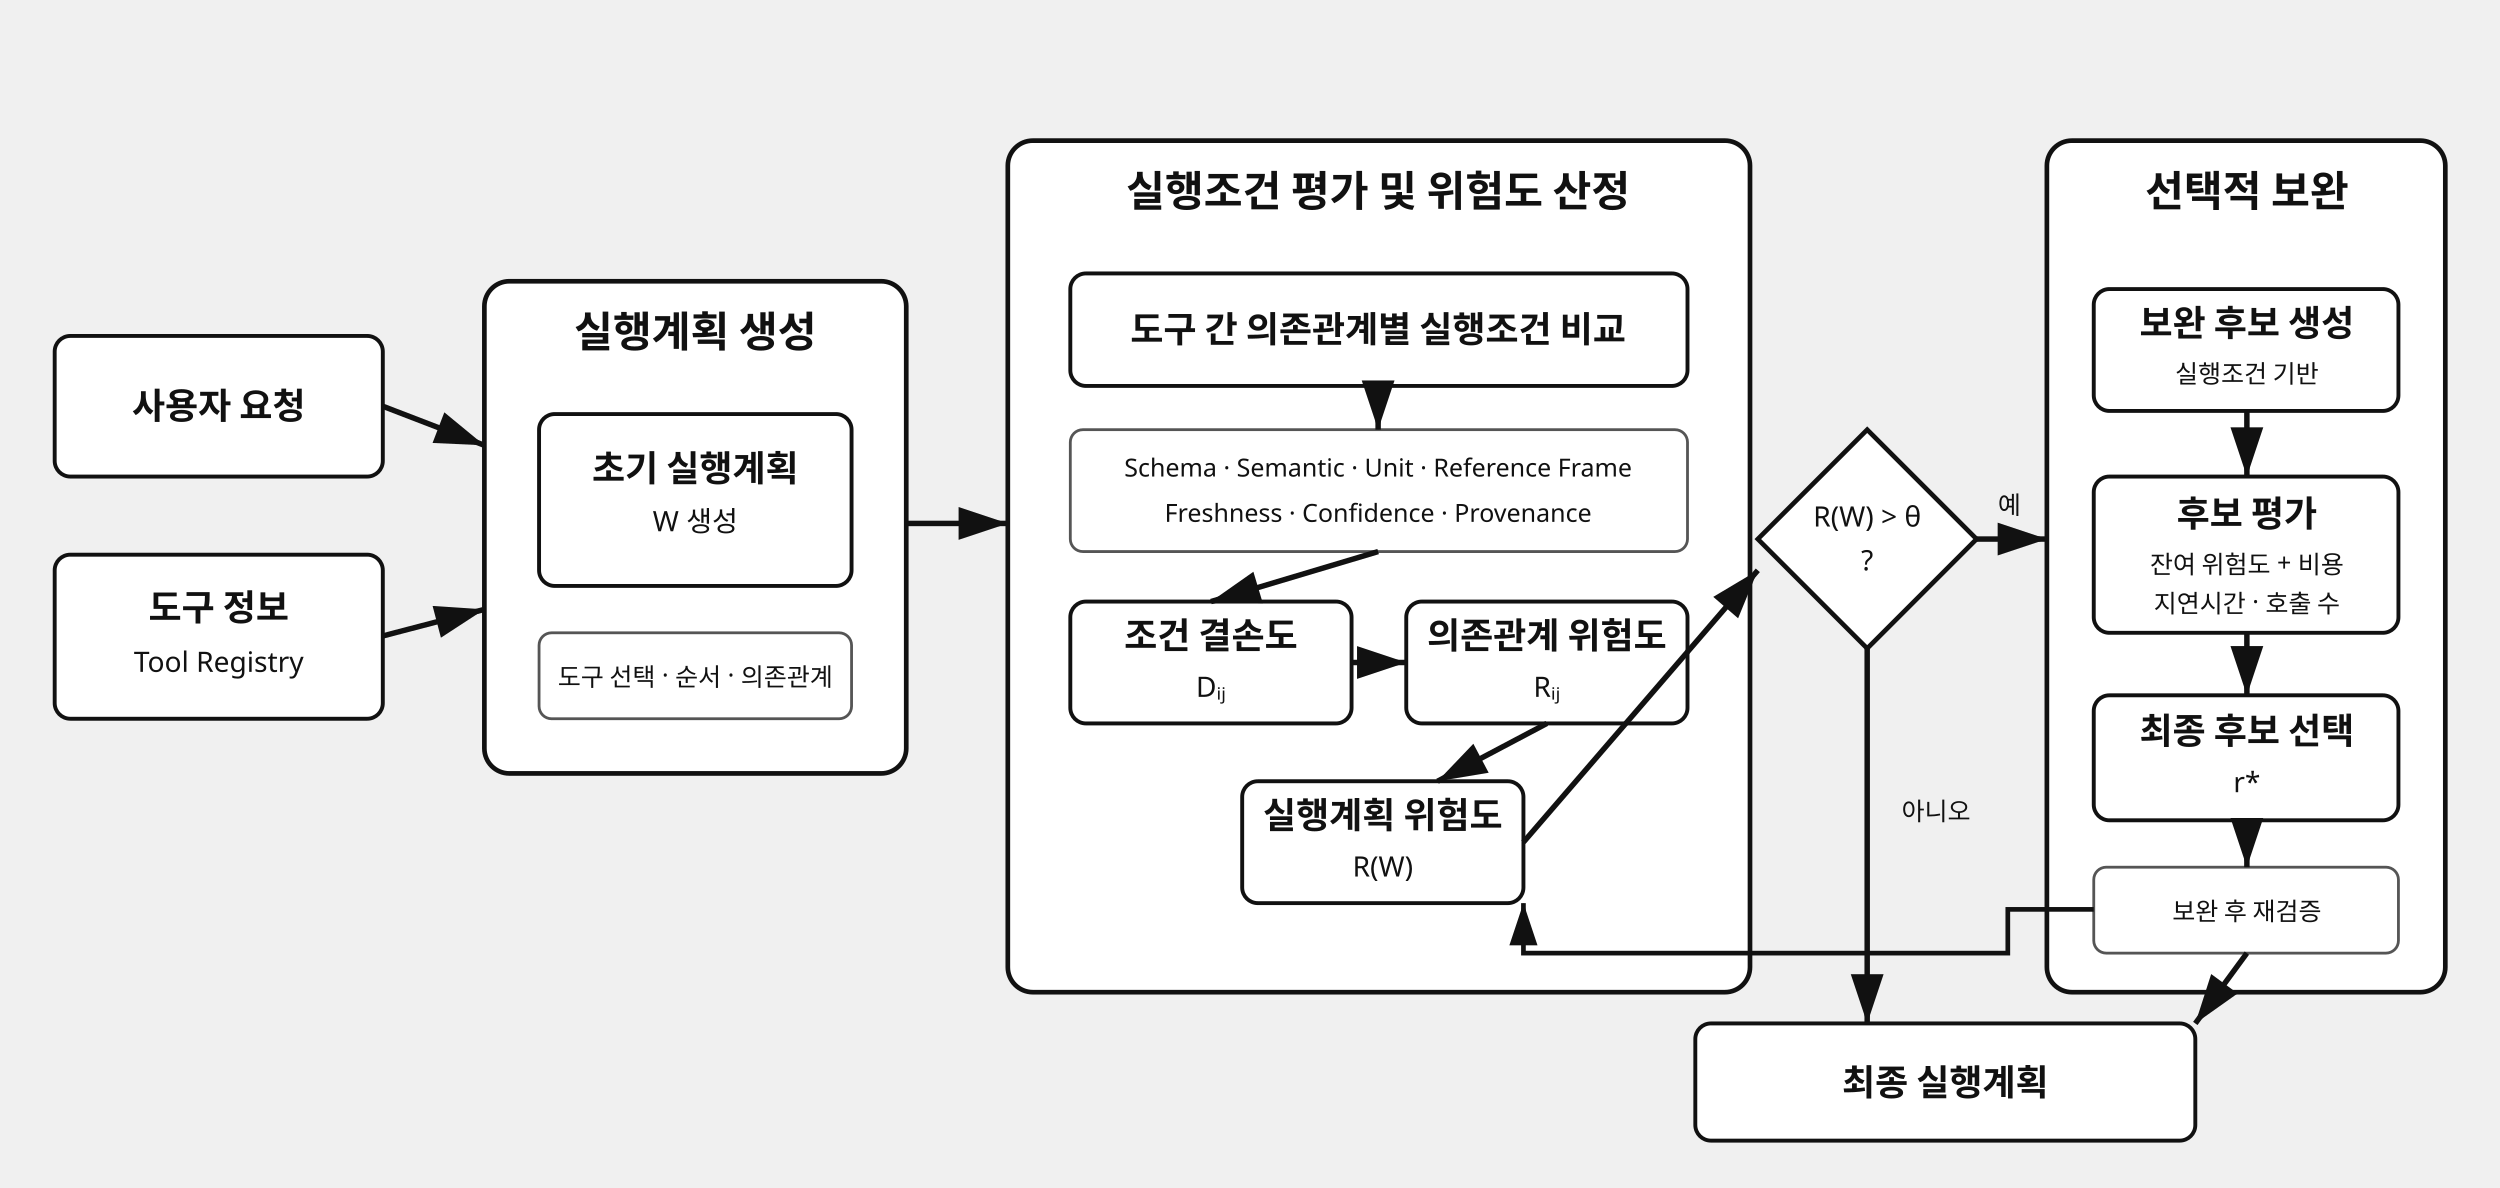
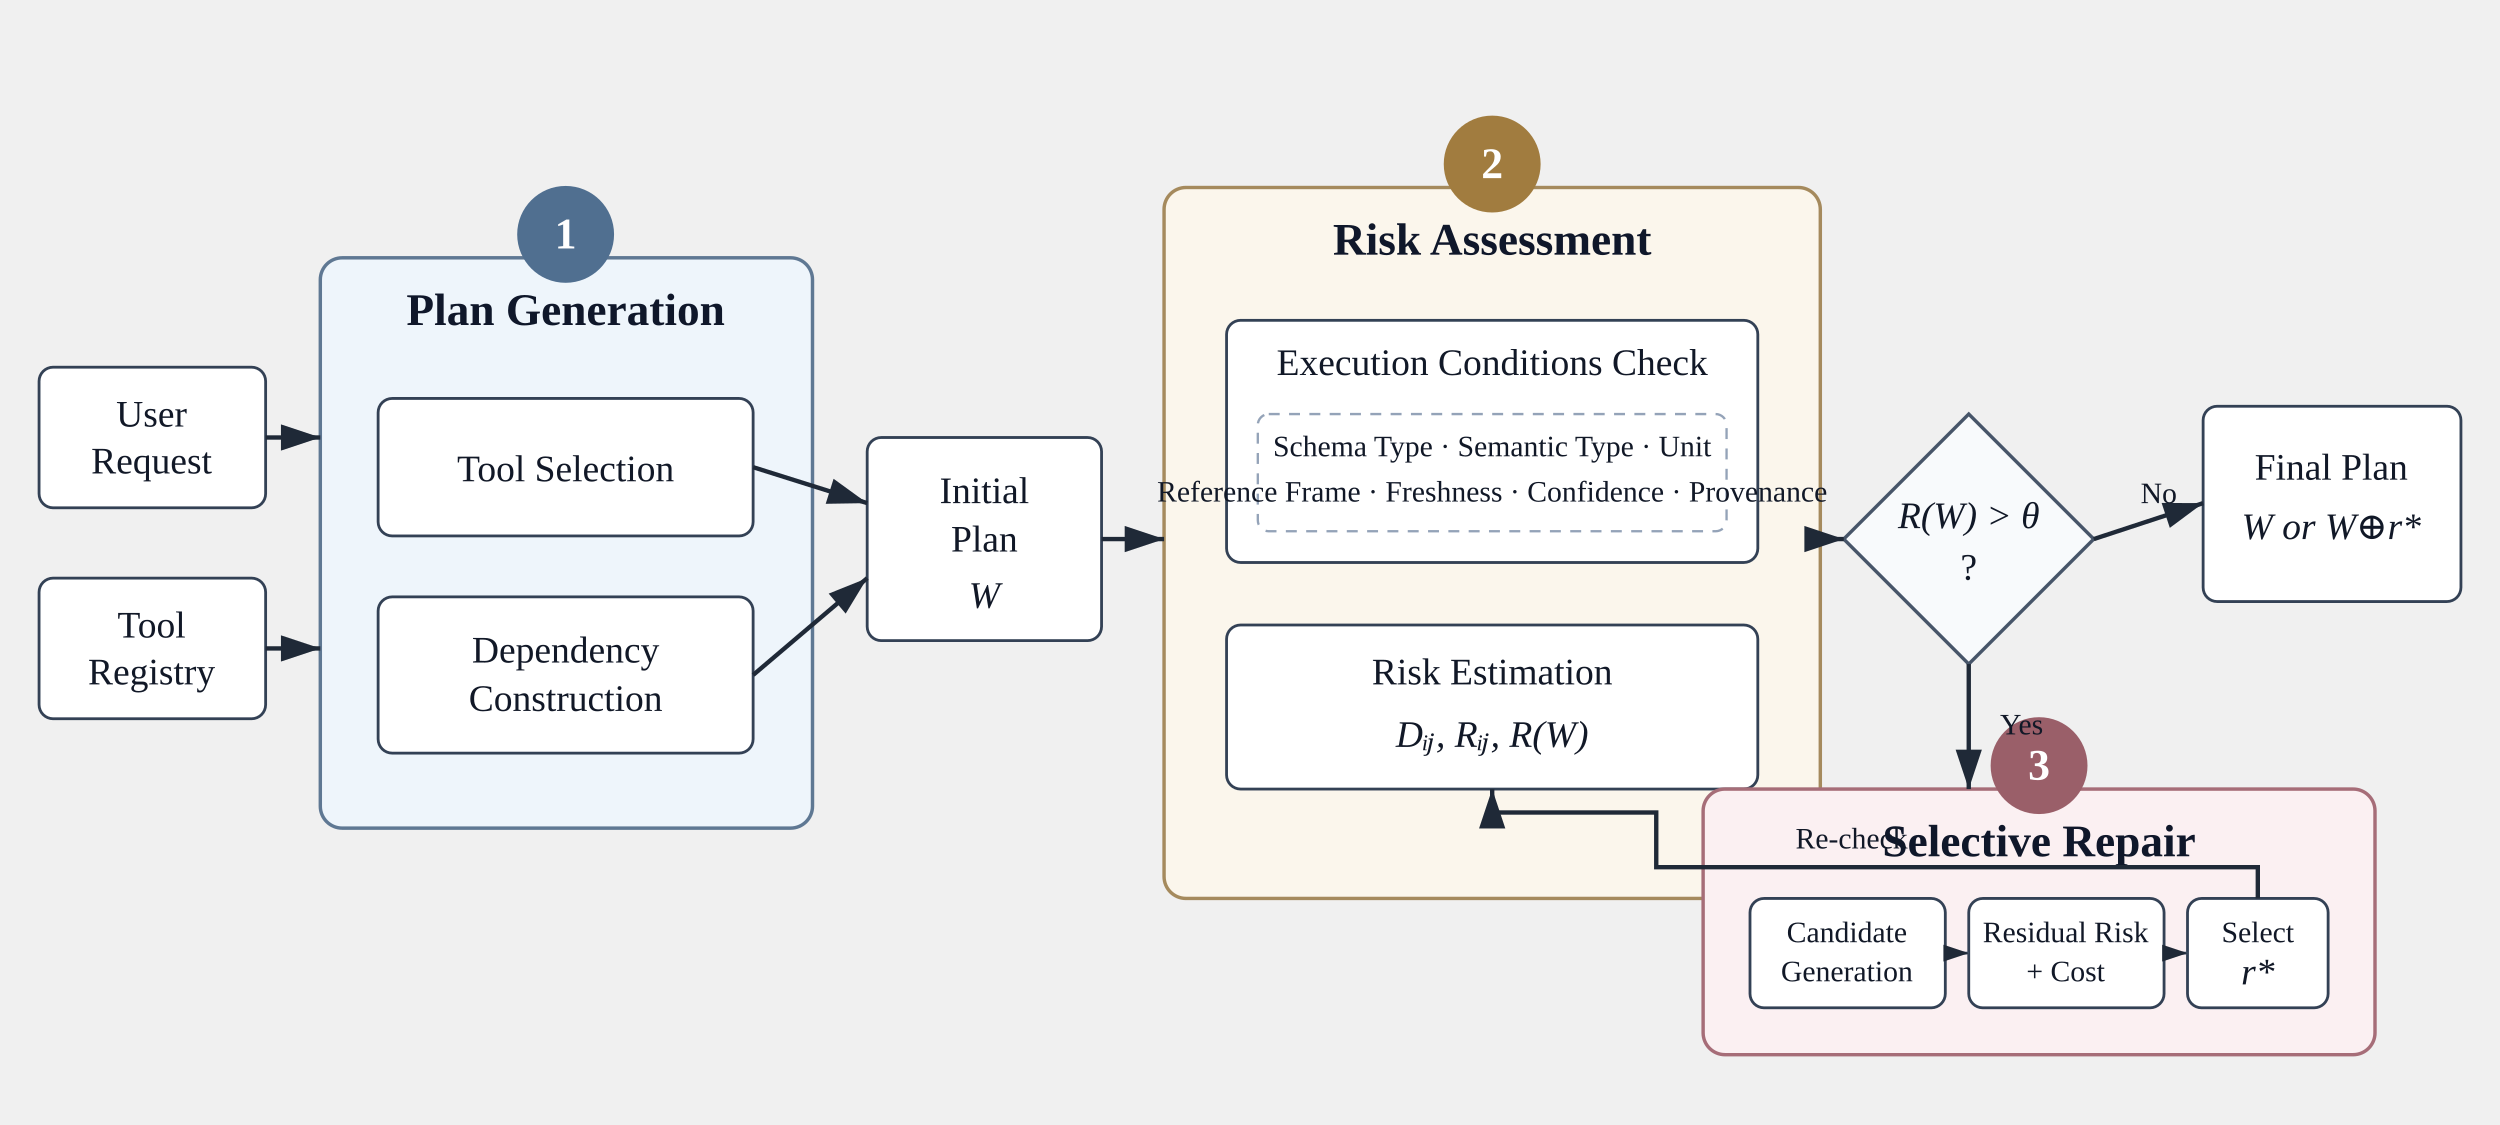
- <svg xmlns="http://www.w3.org/2000/svg" width="1600" height="760" viewBox="0 0 1600 760">
+ <svg xmlns="http://www.w3.org/2000/svg" width="1600" height="720" viewBox="0 0 1600 720">
  <defs>
    <marker id="arrow" markerWidth="10" markerHeight="10" refX="9" refY="3" orient="auto" markerUnits="strokeWidth">
-       <path d="M0,0 L0,6 L9,3 z" fill="#111" />
+       <path d="M0,0 L0,6 L9,3 z" fill="#1f2937" />
    </marker>
    <style>
-       .group{fill:#fff;stroke:#111;stroke-width:3;rx:16;ry:16}
-       .box{fill:#fff;stroke:#111;stroke-width:2.5;rx:10;ry:10}
-       .subbox{fill:#fff;stroke:#555;stroke-width:1.8;rx:8;ry:8}
-       .head{font:700 27px 'Noto Sans KR','Malgun Gothic',sans-serif;fill:#111}
-       .main{font:700 23px 'Noto Sans KR','Malgun Gothic',sans-serif;fill:#111}
-       .sub{font:400 18px 'Noto Sans KR','Malgun Gothic',sans-serif;fill:#111}
-       .tiny{font:400 16px 'Noto Sans KR','Malgun Gothic',sans-serif;fill:#111}
-       .line{stroke:#111;stroke-width:3.5;fill:none;marker-end:url(#arrow)}
-       .loop{stroke:#111;stroke-width:3;fill:none;marker-end:url(#arrow)}
+       .panel{stroke-width:2.2;rx:14;ry:14}
+       .box{fill:#ffffff;stroke:#334155;stroke-width:1.8;rx:9;ry:9}
+       .num{font:700 28px 'Times New Roman',serif;fill:#ffffff}
+       .head{font:700 29px 'Times New Roman',serif;fill:#0f172a}
+       .main{font:400 24px 'Times New Roman',serif;fill:#111827}
+       .small{font:400 19px 'Times New Roman',serif;fill:#111827}
+       .math{font:italic 24px 'Times New Roman',serif;fill:#111827}
+       .line{stroke:#1f2937;stroke-width:2.8;fill:none;marker-end:url(#arrow)}
+       .thin{stroke:#475569;stroke-width:1.8;fill:none;marker-end:url(#arrow)}
+       .dash{fill:#ffffff;stroke:#94a3b8;stroke-width:1.5;stroke-dasharray:7 6;rx:7;ry:7}
    </style>
  </defs>
-   <rect x="35" y="215" width="210" height="90" class="box" />
-   <text x="140" y="268" text-anchor="middle" class="main">사용자 요청</text>
-   <rect x="35" y="355" width="210" height="105" class="box" />
-   <text x="140" y="397" text-anchor="middle" class="main">도구 정보</text>
-   <text x="140" y="430" text-anchor="middle" class="sub">Tool Registry</text>
-   <rect x="310" y="180" width="270" height="315" class="group" />
-   <text x="445" y="222" text-anchor="middle" class="head">실행계획 생성</text>
-   <rect x="345" y="265" width="200" height="110" class="box" />
-   <text x="445" y="308" text-anchor="middle" class="main">초기 실행계획</text>
-   <text x="445" y="340" text-anchor="middle" class="sub">W 생성</text>
-   <rect x="345" y="405" width="200" height="55" class="subbox" />
-   <text x="445" y="439" text-anchor="middle" class="tiny">도구 선택 · 순서 · 의존관계</text>
-   <rect x="645" y="90" width="475" height="545" class="group" />
-   <text x="882" y="132" text-anchor="middle" class="head">실행조건 평가 및 위험도 산정</text>
-   <rect x="685" y="175" width="395" height="72" class="box" />
-   <text x="882" y="219" text-anchor="middle" class="main">도구 간 의존관계별 실행조건 비교</text>
-   <rect x="685" y="275" width="395" height="78" class="subbox" />
-   <text x="882" y="305" text-anchor="middle" class="tiny">Schema · Semantic · Unit · Reference Frame</text>
-   <text x="882" y="334" text-anchor="middle" class="tiny">Freshness · Confidence · Provenance</text>
-   <rect x="685" y="385" width="180" height="78" class="box" />
-   <text x="775" y="415" text-anchor="middle" class="main">조건 결손도</text>
-   <text x="775" y="446" text-anchor="middle" class="sub">Dᵢⱼ</text>
-   <rect x="900" y="385" width="180" height="78" class="box" />
-   <text x="990" y="415" text-anchor="middle" class="main">의존관계 위험도</text>
-   <text x="990" y="446" text-anchor="middle" class="sub">Rᵢⱼ</text>
-   <rect x="795" y="500" width="180" height="78" class="box" />
-   <text x="885" y="530" text-anchor="middle" class="main">실행계획 위험도</text>
-   <text x="885" y="561" text-anchor="middle" class="sub">R(W)</text>
-   <polygon points="1195,275 1265,345 1195,415 1125,345" fill="#fff" stroke="#111" stroke-width="3" />
-   <text x="1195" y="337" text-anchor="middle" class="sub">R(W) &gt; θ</text>
-   <text x="1195" y="365" text-anchor="middle" class="sub">?</text>
-   <rect x="1310" y="90" width="255" height="545" class="group" />
-   <text x="1438" y="132" text-anchor="middle" class="head">선택적 보완</text>
-   <rect x="1340" y="185" width="195" height="78" class="box" />
-   <text x="1438" y="215" text-anchor="middle" class="main">보완 후보 생성</text>
-   <text x="1438" y="245" text-anchor="middle" class="tiny">실행조건 기반</text>
-   <rect x="1340" y="305" width="195" height="100" class="box" />
-   <text x="1438" y="337" text-anchor="middle" class="main">후보 평가</text>
-   <text x="1438" y="367" text-anchor="middle" class="tiny">잔여 위험도 + 비용</text>
-   <text x="1438" y="392" text-anchor="middle" class="tiny">지연시간 · 호출 수</text>
-   <rect x="1340" y="445" width="195" height="80" class="box" />
-   <text x="1438" y="476" text-anchor="middle" class="main">최종 후보 선택</text>
-   <text x="1438" y="507" text-anchor="middle" class="sub">r*</text>
-   <rect x="1340" y="555" width="195" height="55" class="subbox" />
-   <text x="1438" y="589" text-anchor="middle" class="tiny">보완 후 재검증</text>
-   <rect x="1085" y="655" width="320" height="75" class="box" />
-   <text x="1245" y="701" text-anchor="middle" class="main">최종 실행계획</text>
-   <line x1="245" y1="260" x2="310" y2="285" class="line" />
-   <line x1="245" y1="407" x2="310" y2="390" class="line" />
-   <line x1="580" y1="335" x2="645" y2="335" class="line" />
-   <line x1="882" y1="247" x2="882" y2="275" class="line" />
-   <line x1="882" y1="353" x2="775" y2="385" class="line" />
-   <line x1="865" y1="424" x2="900" y2="424" class="line" />
-   <line x1="990" y1="463" x2="920" y2="500" class="line" />
-   <line x1="975" y1="539" x2="1125" y2="365" class="line" />
-   <line x1="1265" y1="345" x2="1310" y2="345" class="line" />
-   <text x="1286" y="329" text-anchor="middle" class="tiny">예</text>
-   <path d="M1195 415 L1195 655" class="line" />
-   <text x="1217" y="525" class="tiny">아니오</text>
-   <line x1="1438" y1="263" x2="1438" y2="305" class="line" />
-   <line x1="1438" y1="405" x2="1438" y2="445" class="line" />
-   <line x1="1438" y1="525" x2="1438" y2="555" class="line" />
-   <path d="M1340 582 L1285 582 L1285 610 L975 610 L975 578" class="loop" />
-   <line x1="1438" y1="610" x2="1405" y2="655" class="line" />
+   <rect x="25" y="235" width="145" height="90" class="box" />
+   <text x="97" y="273" text-anchor="middle" class="main">User</text>
+   <text x="97" y="303" text-anchor="middle" class="main">Request</text>
+   <rect x="25" y="370" width="145" height="90" class="box" />
+   <text x="97" y="408" text-anchor="middle" class="main">Tool</text>
+   <text x="97" y="438" text-anchor="middle" class="main">Registry</text>
+   <rect x="205" y="165" width="315" height="365" class="panel" fill="#eef5fb" stroke="#5f7893" />
+   <circle cx="362" cy="150" r="31" fill="#506f90" />
+   <text x="362" y="159" text-anchor="middle" class="num">1</text>
+   <text x="362" y="208" text-anchor="middle" class="head">Plan Generation</text>
+   <rect x="242" y="255" width="240" height="88" class="box" />
+   <text x="362" y="308" text-anchor="middle" class="main">Tool Selection</text>
+   <rect x="242" y="382" width="240" height="100" class="box" />
+   <text x="362" y="424" text-anchor="middle" class="main">Dependency</text>
+   <text x="362" y="455" text-anchor="middle" class="main">Construction</text>
+   <rect x="555" y="280" width="150" height="130" class="box" />
+   <text x="630" y="322" text-anchor="middle" class="main">Initial</text>
+   <text x="630" y="353" text-anchor="middle" class="main">Plan</text>
+   <text x="630" y="389" text-anchor="middle" class="math">W</text>
+   <rect x="745" y="120" width="420" height="455" class="panel" fill="#fbf6ec" stroke="#a58a5d" />
+   <circle cx="955" cy="105" r="31" fill="#a17c3f" />
+   <text x="955" y="114" text-anchor="middle" class="num">2</text>
+   <text x="955" y="163" text-anchor="middle" class="head">Risk Assessment</text>
+   <rect x="785" y="205" width="340" height="155" class="box" />
+   <text x="955" y="240" text-anchor="middle" class="main">Execution Conditions Check</text>
+   <rect x="805" y="265" width="300" height="75" class="dash" />
+   <text x="955" y="292" text-anchor="middle" class="small">Schema Type · Semantic Type · Unit</text>
+   <text x="955" y="321" text-anchor="middle" class="small">Reference Frame · Freshness · Confidence · Provenance</text>
+   <rect x="785" y="400" width="340" height="105" class="box" />
+   <text x="955" y="438" text-anchor="middle" class="main">Risk Estimation</text>
+   <text x="955" y="478" text-anchor="middle" class="math">Dᵢⱼ, Rᵢⱼ, R(W)</text>
+   <polygon points="1260,265 1340,345 1260,425 1180,345" fill="#f8fafc" stroke="#475569" stroke-width="2.2" />
+   <text x="1260" y="338" text-anchor="middle" class="math">R(W) &gt; θ</text>
+   <text x="1260" y="371" text-anchor="middle" class="main">?</text>
+   <rect x="1090" y="505" width="430" height="170" class="panel" fill="#fbf0f2" stroke="#a66d78" />
+   <circle cx="1305" cy="490" r="31" fill="#9a5f69" />
+   <text x="1305" y="499" text-anchor="middle" class="num">3</text>
+   <text x="1305" y="548" text-anchor="middle" class="head">Selective Repair</text>
+   <rect x="1120" y="575" width="125" height="70" class="box" />
+   <text x="1182" y="603" text-anchor="middle" class="small">Candidate</text>
+   <text x="1182" y="628" text-anchor="middle" class="small">Generation</text>
+   <rect x="1260" y="575" width="125" height="70" class="box" />
+   <text x="1322" y="603" text-anchor="middle" class="small">Residual Risk</text>
+   <text x="1322" y="628" text-anchor="middle" class="small">+ Cost</text>
+   <rect x="1400" y="575" width="90" height="70" class="box" />
+   <text x="1445" y="603" text-anchor="middle" class="small">Select</text>
+   <text x="1445" y="630" text-anchor="middle" class="math">r*</text>
+   <rect x="1410" y="260" width="165" height="125" class="box" />
+   <text x="1492" y="307" text-anchor="middle" class="main">Final Plan</text>
+   <text x="1492" y="345" text-anchor="middle" class="math">W or W⊕r*</text>
+   <line x1="170" y1="280" x2="205" y2="280" class="line" />
+   <line x1="170" y1="415" x2="205" y2="415" class="line" />
+   <line x1="482" y1="299" x2="555" y2="322" class="line" />
+   <line x1="482" y1="432" x2="555" y2="370" class="line" />
+   <line x1="705" y1="345" x2="745" y2="345" class="line" />
+   <line x1="1165" y1="345" x2="1180" y2="345" class="line" />
+   <line x1="1340" y1="345" x2="1410" y2="322" class="line" />
+   <text x="1370" y="322" class="small">No</text>
+   <path d="M1260 425 L1260 505" class="line" />
+   <text x="1280" y="470" class="small">Yes</text>
+   <line x1="1245" y1="610" x2="1260" y2="610" class="thin" />
+   <line x1="1385" y1="610" x2="1400" y2="610" class="thin" />
+   <path d="M1445 575 L1445 555 L1060 555 L1060 520 L955 520 L955 505" class="line" />
+   <text x="1185" y="543" text-anchor="middle" class="small">Re-check</text>
</svg>
